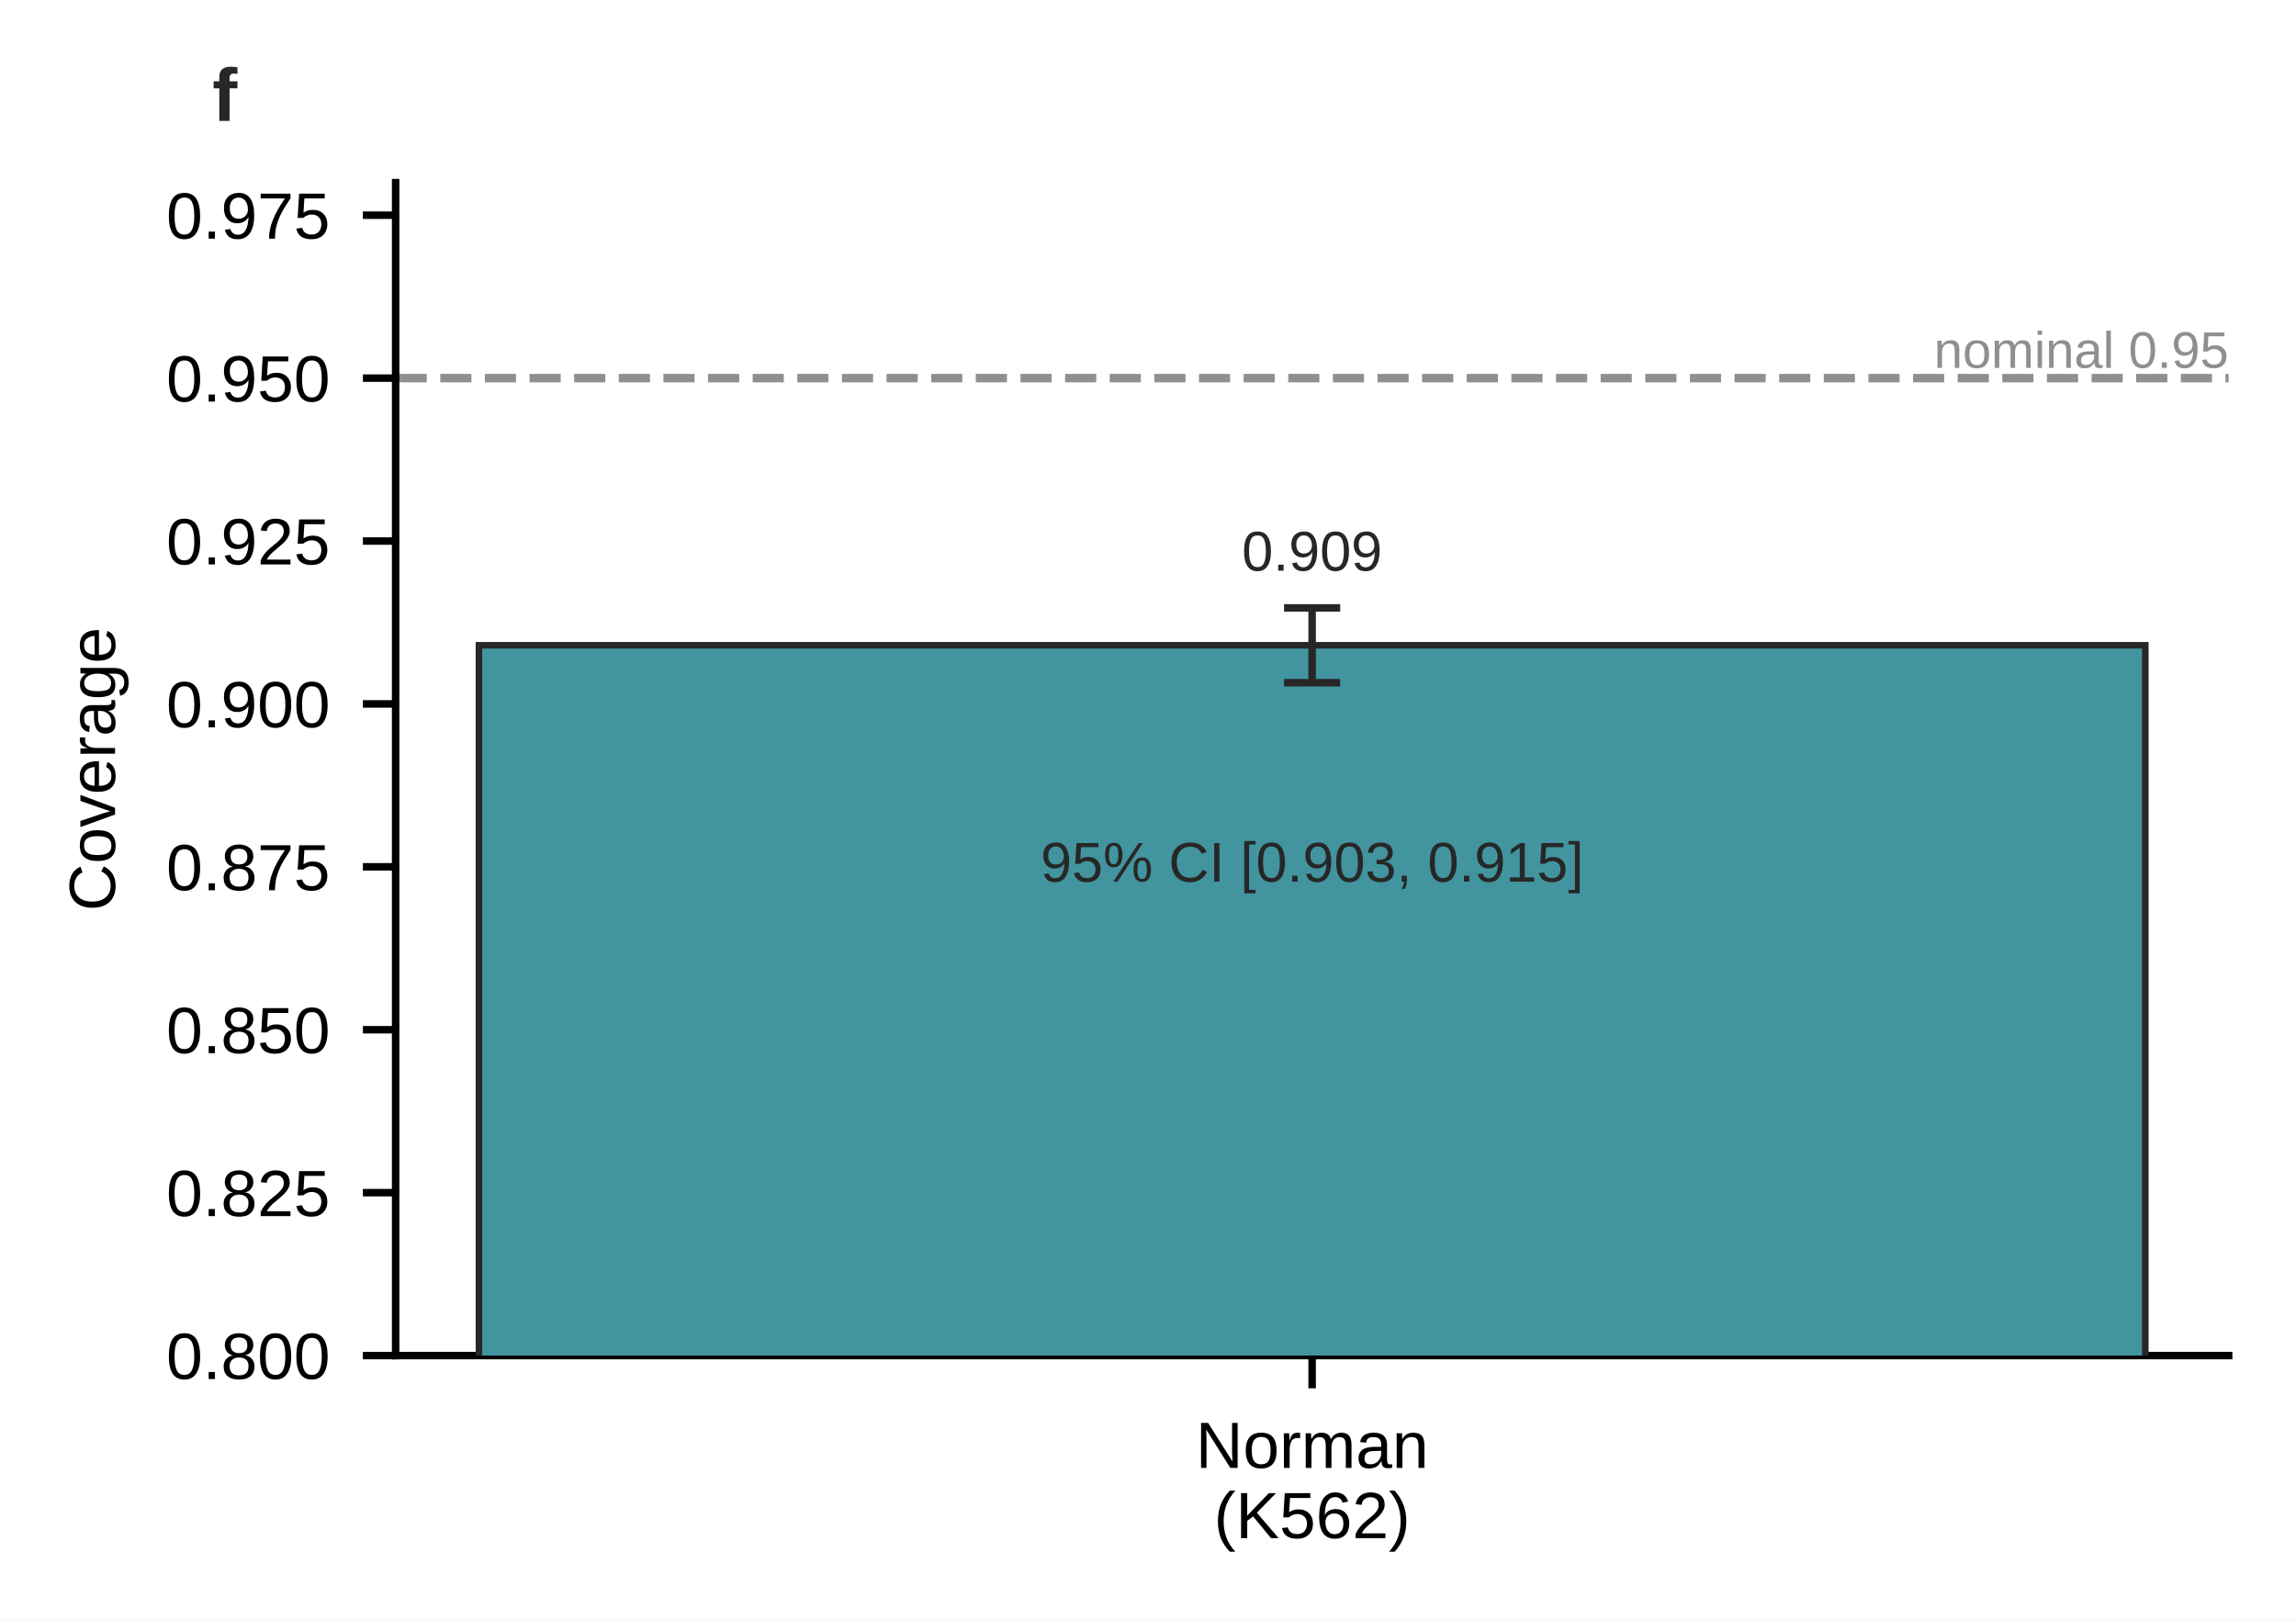
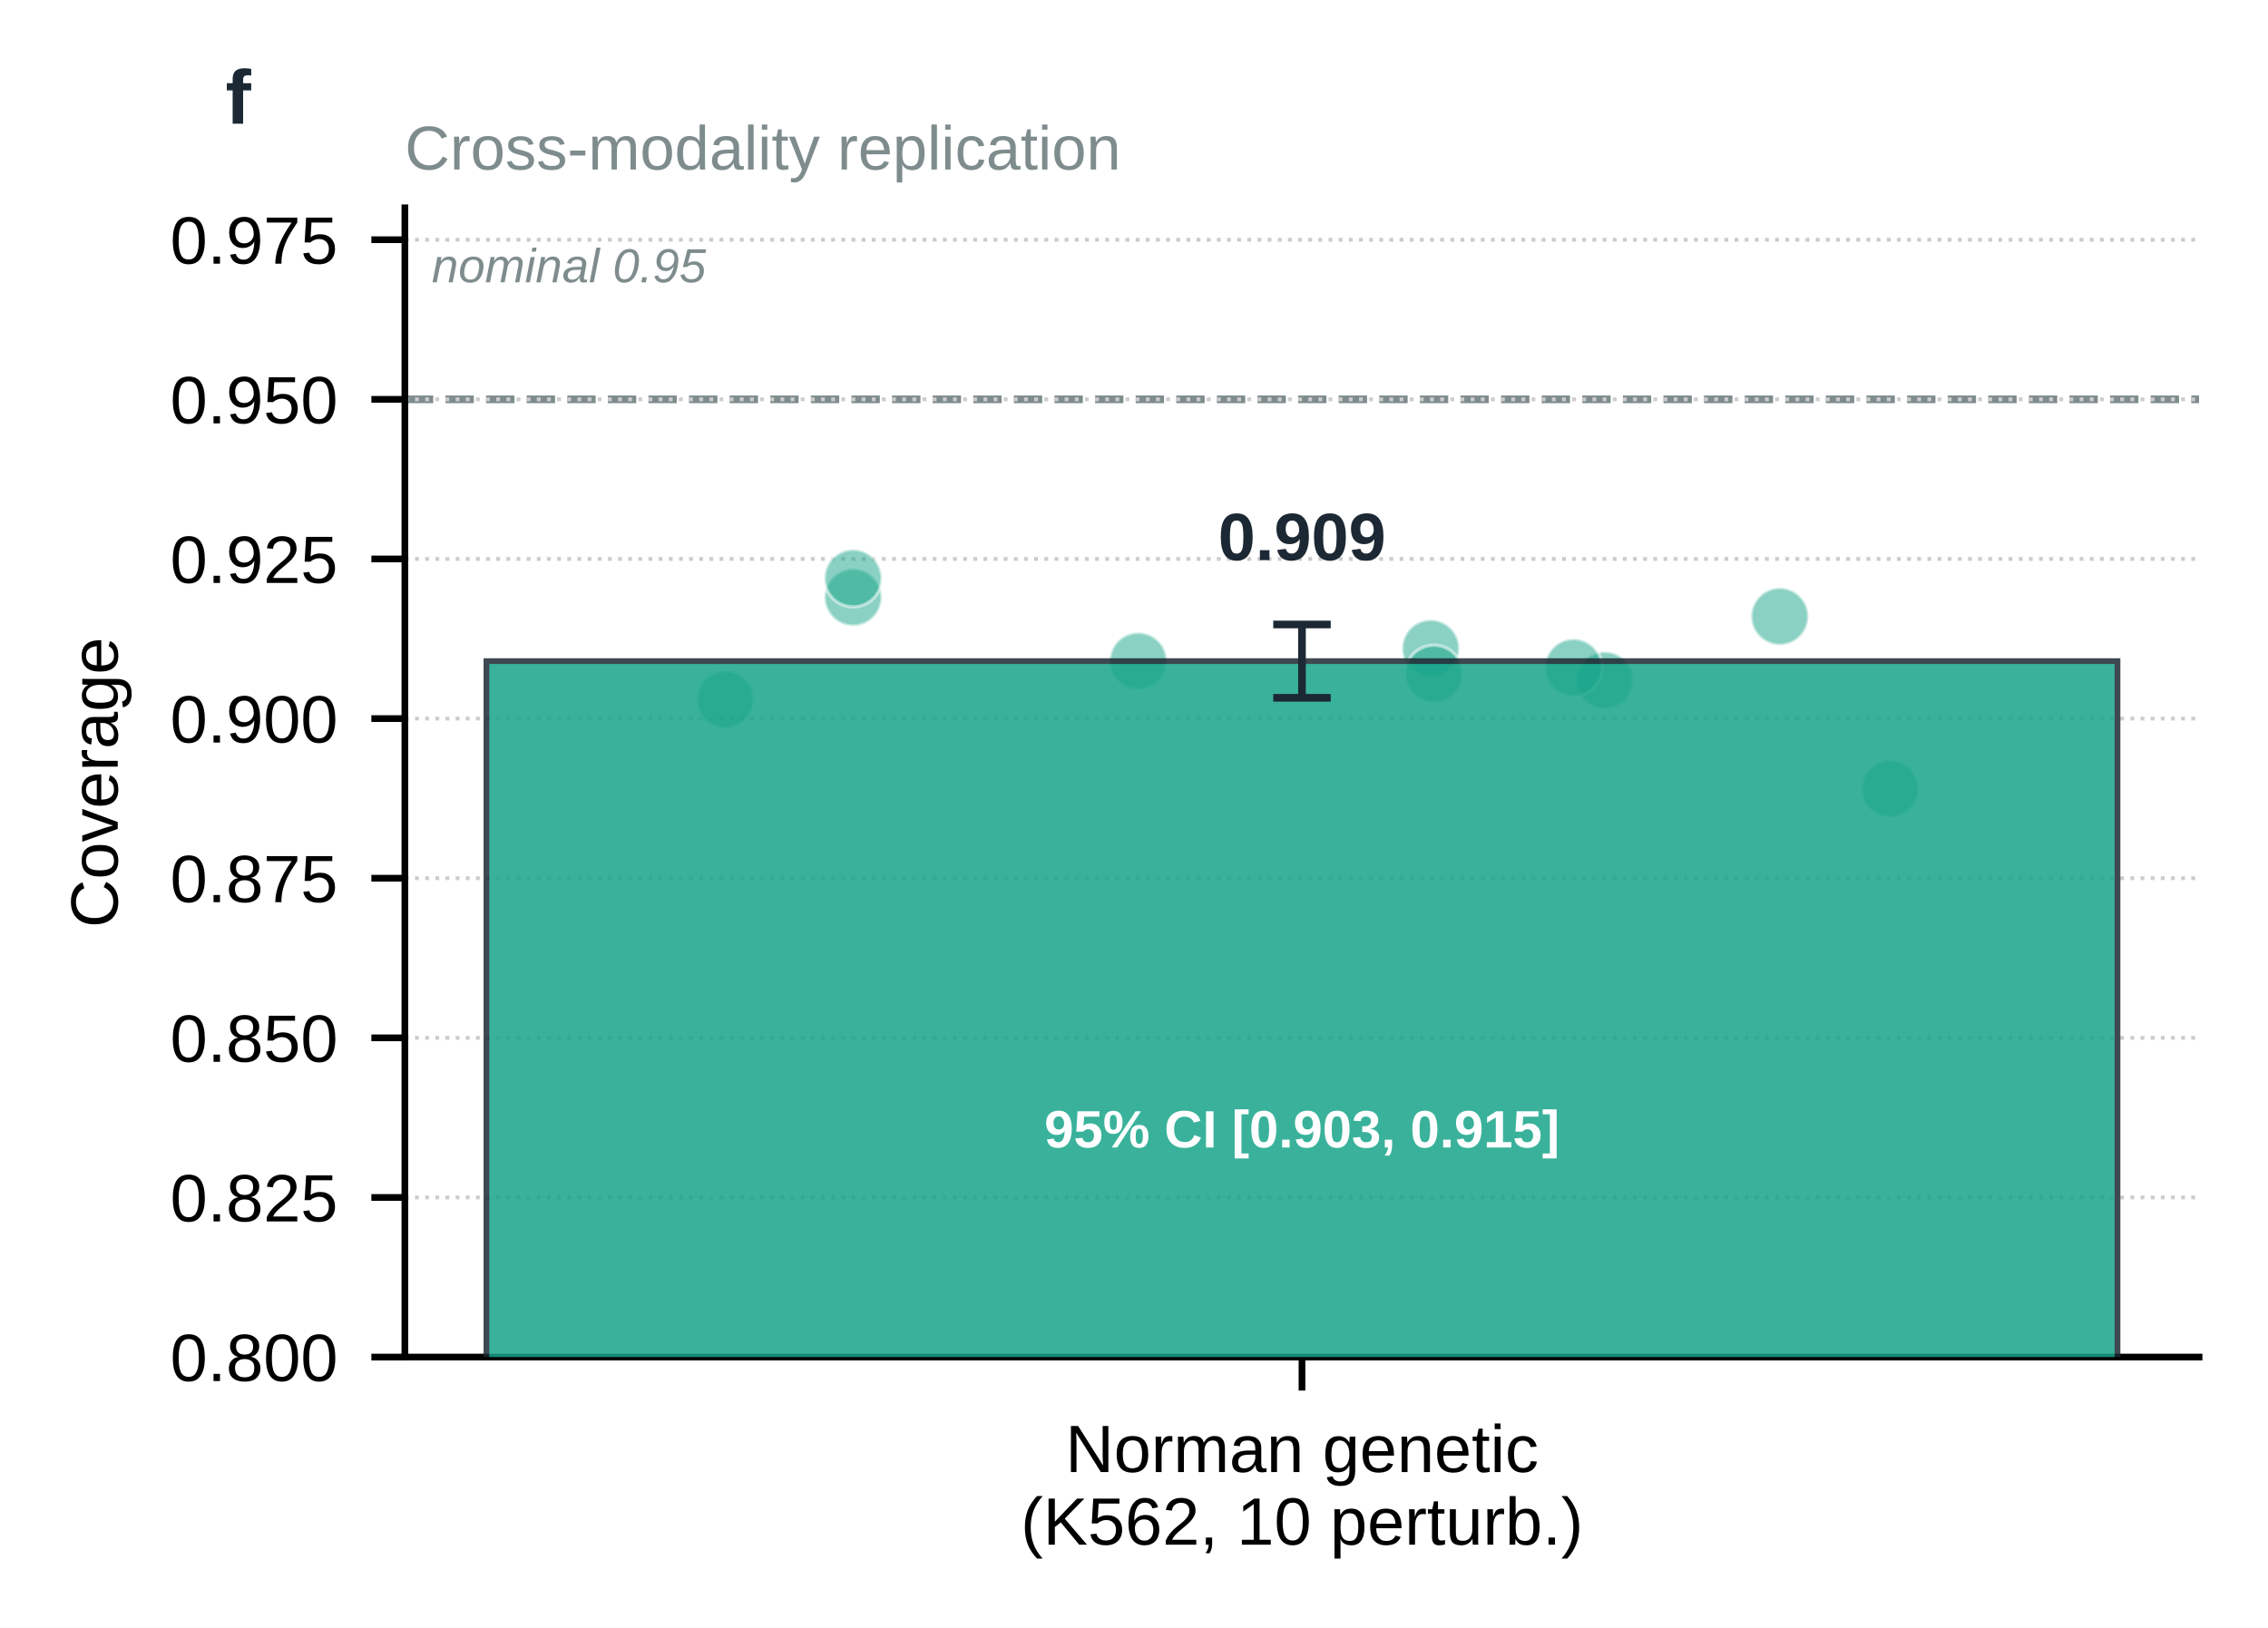
- <svg xmlns="http://www.w3.org/2000/svg" xmlns:xlink="http://www.w3.org/1999/xlink" width="245.394pt" height="173.077pt" viewBox="0 0 245.394 173.077" version="1.1">
+ <svg xmlns="http://www.w3.org/2000/svg" xmlns:xlink="http://www.w3.org/1999/xlink" width="236.855pt" height="170.033pt" viewBox="0 0 236.855 170.033" version="1.1">
  <defs>
    <style type="text/css">*{stroke-linejoin: round; stroke-linecap: butt}</style>
  </defs>
  <g id="figure_1">
    <g id="patch_1">
-       <path d="M 0 173.077  L 245.394 173.077  L 245.394 0  L 0 0  z " style="fill: #ffffff" />
+       <path d="M 0 170.033  L 236.855 170.033  L 236.855 0  L 0 0  z " style="fill: #ffffff" />
    </g>
    <g id="axes_1">
      <g id="patch_2">
-         <path d="M 42.284 144.887  L 238.194 144.887  L 238.194 19.52  L 42.284 19.52  z " style="fill: #ffffff" />
+         <path d="M 42.284 141.761  L 229.655 141.761  L 229.655 21.708  L 42.284 21.708  z " style="fill: #ffffff" />
      </g>
      <g id="line2d_1">
-         <path d="M 42.284 40.414  L 238.194 40.414  " clip-path="url(#p811d85dbdd)" style="fill: none; stroke-dasharray: 3.33,1.44; stroke-dashoffset: 0; stroke: #8f8f8f; stroke-width: 0.9" />
+         <path d="M 42.284 41.717  L 229.655 41.717  " clip-path="url(#pe4ba027d6c)" style="fill: none; stroke-dasharray: 2.96,1.28; stroke-dashoffset: 0; stroke: #7f8c8d; stroke-width: 0.8" />
      </g>
      <g id="matplotlib.axis_1">
        <g id="xtick_1">
          <g id="line2d_2">
            <defs>
-               <path id="me324e96415" d="M 0 0  L 0 3.5  " style="stroke: #000000; stroke-width: 0.8" />
+               <path id="me3dc37c1b9" d="M 0 0  L 0 3.5  " style="stroke: #000000; stroke-width: 0.7" />
            </defs>
            <g>
-               <use xlink:href="#me324e96415" x="140.239" y="144.887" style="stroke: #000000; stroke-width: 0.8" />
+               <use xlink:href="#me3dc37c1b9" x="135.97" y="141.761" style="stroke: #000000; stroke-width: 0.7" />
            </g>
          </g>
          <g id="text_1">
-             <text style="font: 7px 'Arial', 'DejaVu Sans', 'Liberation Sans', sans-serif" transform="translate(127.7917 156.8971)">Norman</text>
-             <text style="font: 7px 'Arial', 'DejaVu Sans', 'Liberation Sans', sans-serif" transform="translate(129.7348 164.4033)">(K562)</text>
+             <text style="font: 7px 'Arial', 'DejaVu Sans', 'Liberation Sans', sans-serif" transform="translate(111.2648 153.7718)">Norman genetic</text>
+             <text style="font: 7px 'Arial', 'DejaVu Sans', 'Liberation Sans', sans-serif" transform="translate(106.595 161.36)">(K562, 10 perturb.)</text>
          </g>
        </g>
      </g>
      <g id="matplotlib.axis_2">
        <g id="ytick_1">
          <g id="line2d_3">
+             <path d="M 42.284 141.761  L 229.655 141.761  " clip-path="url(#pe4ba027d6c)" style="fill: none; stroke-dasharray: 0.4,0.66; stroke-dashoffset: 0; stroke: #cccccc; stroke-width: 0.4" />
+           </g>
+           <g id="line2d_4">
            <defs>
-               <path id="m3f9673e849" d="M 0 0  L -3.5 0  " style="stroke: #000000; stroke-width: 0.8" />
+               <path id="m470e265501" d="M 0 0  L -3.5 0  " style="stroke: #000000; stroke-width: 0.7" />
            </defs>
            <g>
-               <use xlink:href="#m3f9673e849" x="42.284" y="144.887" style="stroke: #000000; stroke-width: 0.8" />
+               <use xlink:href="#m470e265501" x="42.284" y="141.761" style="stroke: #000000; stroke-width: 0.7" />
            </g>
          </g>
          <g id="text_2">
-             <text style="font: 7px 'Arial', 'DejaVu Sans', 'Liberation Sans', sans-serif; text-anchor: end" x="35.284" y="147.392" transform="rotate(-0 35.28437 147.3919)">0.800</text>
+             <text style="font: 7px 'Arial', 'DejaVu Sans', 'Liberation Sans', sans-serif; text-anchor: end" x="35.284" y="144.267" transform="rotate(-0 35.28437 144.2665)">0.800</text>
          </g>
        </g>
        <g id="ytick_2">
-           <g id="line2d_4">
-             <g>
-               <use xlink:href="#m3f9673e849" x="42.284" y="127.475" style="stroke: #000000; stroke-width: 0.8" />
+           <g id="line2d_5">
+             <path d="M 42.284 125.087  L 229.655 125.087  " clip-path="url(#pe4ba027d6c)" style="fill: none; stroke-dasharray: 0.4,0.66; stroke-dashoffset: 0; stroke: #cccccc; stroke-width: 0.4" />
+           </g>
+           <g id="line2d_6">
+             <g>
+               <use xlink:href="#m470e265501" x="42.284" y="125.087" style="stroke: #000000; stroke-width: 0.7" />
            </g>
          </g>
          <g id="text_3">
-             <text style="font: 7px 'Arial', 'DejaVu Sans', 'Liberation Sans', sans-serif; text-anchor: end" x="35.284" y="129.98" transform="rotate(-0 35.28437 129.9798)">0.825</text>
+             <text style="font: 7px 'Arial', 'DejaVu Sans', 'Liberation Sans', sans-serif; text-anchor: end" x="35.284" y="127.592" transform="rotate(-0 35.28437 127.5925)">0.825</text>
          </g>
        </g>
        <g id="ytick_3">
-           <g id="line2d_5">
-             <g>
-               <use xlink:href="#m3f9673e849" x="42.284" y="110.063" style="stroke: #000000; stroke-width: 0.8" />
+           <g id="line2d_7">
+             <path d="M 42.284 108.413  L 229.655 108.413  " clip-path="url(#pe4ba027d6c)" style="fill: none; stroke-dasharray: 0.4,0.66; stroke-dashoffset: 0; stroke: #cccccc; stroke-width: 0.4" />
+           </g>
+           <g id="line2d_8">
+             <g>
+               <use xlink:href="#m470e265501" x="42.284" y="108.413" style="stroke: #000000; stroke-width: 0.7" />
            </g>
          </g>
          <g id="text_4">
-             <text style="font: 7px 'Arial', 'DejaVu Sans', 'Liberation Sans', sans-serif; text-anchor: end" x="35.284" y="112.568" transform="rotate(-0 35.28437 112.5677)">0.850</text>
+             <text style="font: 7px 'Arial', 'DejaVu Sans', 'Liberation Sans', sans-serif; text-anchor: end" x="35.284" y="110.918" transform="rotate(-0 35.28437 110.9184)">0.850</text>
          </g>
        </g>
        <g id="ytick_4">
-           <g id="line2d_6">
-             <g>
-               <use xlink:href="#m3f9673e849" x="42.284" y="92.65" style="stroke: #000000; stroke-width: 0.8" />
+           <g id="line2d_9">
+             <path d="M 42.284 91.739  L 229.655 91.739  " clip-path="url(#pe4ba027d6c)" style="fill: none; stroke-dasharray: 0.4,0.66; stroke-dashoffset: 0; stroke: #cccccc; stroke-width: 0.4" />
+           </g>
+           <g id="line2d_10">
+             <g>
+               <use xlink:href="#m470e265501" x="42.284" y="91.739" style="stroke: #000000; stroke-width: 0.7" />
            </g>
          </g>
          <g id="text_5">
-             <text style="font: 7px 'Arial', 'DejaVu Sans', 'Liberation Sans', sans-serif; text-anchor: end" x="35.284" y="95.156" transform="rotate(-0 35.28437 95.15566)">0.875</text>
+             <text style="font: 7px 'Arial', 'DejaVu Sans', 'Liberation Sans', sans-serif; text-anchor: end" x="35.284" y="94.244" transform="rotate(-0 35.28437 94.2444)">0.875</text>
          </g>
        </g>
        <g id="ytick_5">
-           <g id="line2d_7">
-             <g>
-               <use xlink:href="#m3f9673e849" x="42.284" y="75.238" style="stroke: #000000; stroke-width: 0.8" />
+           <g id="line2d_11">
+             <path d="M 42.284 75.065  L 229.655 75.065  " clip-path="url(#pe4ba027d6c)" style="fill: none; stroke-dasharray: 0.4,0.66; stroke-dashoffset: 0; stroke: #cccccc; stroke-width: 0.4" />
+           </g>
+           <g id="line2d_12">
+             <g>
+               <use xlink:href="#m470e265501" x="42.284" y="75.065" style="stroke: #000000; stroke-width: 0.7" />
            </g>
          </g>
          <g id="text_6">
-             <text style="font: 7px 'Arial', 'DejaVu Sans', 'Liberation Sans', sans-serif; text-anchor: end" x="35.284" y="77.744" transform="rotate(-0 35.28437 77.74358)">0.900</text>
+             <text style="font: 7px 'Arial', 'DejaVu Sans', 'Liberation Sans', sans-serif; text-anchor: end" x="35.284" y="77.57" transform="rotate(-0 35.28437 77.57036)">0.900</text>
          </g>
        </g>
        <g id="ytick_6">
-           <g id="line2d_8">
-             <g>
-               <use xlink:href="#m3f9673e849" x="42.284" y="57.826" style="stroke: #000000; stroke-width: 0.8" />
+           <g id="line2d_13">
+             <path d="M 42.284 58.391  L 229.655 58.391  " clip-path="url(#pe4ba027d6c)" style="fill: none; stroke-dasharray: 0.4,0.66; stroke-dashoffset: 0; stroke: #cccccc; stroke-width: 0.4" />
+           </g>
+           <g id="line2d_14">
+             <g>
+               <use xlink:href="#m470e265501" x="42.284" y="58.391" style="stroke: #000000; stroke-width: 0.7" />
            </g>
          </g>
          <g id="text_7">
-             <text style="font: 7px 'Arial', 'DejaVu Sans', 'Liberation Sans', sans-serif; text-anchor: end" x="35.284" y="60.331" transform="rotate(-0 35.28437 60.33149)">0.925</text>
+             <text style="font: 7px 'Arial', 'DejaVu Sans', 'Liberation Sans', sans-serif; text-anchor: end" x="35.284" y="60.896" transform="rotate(-0 35.28437 60.89631)">0.925</text>
          </g>
        </g>
        <g id="ytick_7">
-           <g id="line2d_9">
-             <g>
-               <use xlink:href="#m3f9673e849" x="42.284" y="40.414" style="stroke: #000000; stroke-width: 0.8" />
+           <g id="line2d_15">
+             <path d="M 42.284 41.717  L 229.655 41.717  " clip-path="url(#pe4ba027d6c)" style="fill: none; stroke-dasharray: 0.4,0.66; stroke-dashoffset: 0; stroke: #cccccc; stroke-width: 0.4" />
+           </g>
+           <g id="line2d_16">
+             <g>
+               <use xlink:href="#m470e265501" x="42.284" y="41.717" style="stroke: #000000; stroke-width: 0.7" />
            </g>
          </g>
          <g id="text_8">
-             <text style="font: 7px 'Arial', 'DejaVu Sans', 'Liberation Sans', sans-serif; text-anchor: end" x="35.284" y="42.919" transform="rotate(-0 35.28437 42.91941)">0.950</text>
+             <text style="font: 7px 'Arial', 'DejaVu Sans', 'Liberation Sans', sans-serif; text-anchor: end" x="35.284" y="44.222" transform="rotate(-0 35.28437 44.22227)">0.950</text>
          </g>
        </g>
        <g id="ytick_8">
-           <g id="line2d_10">
-             <g>
-               <use xlink:href="#m3f9673e849" x="42.284" y="23.002" style="stroke: #000000; stroke-width: 0.8" />
+           <g id="line2d_17">
+             <path d="M 42.284 25.043  L 229.655 25.043  " clip-path="url(#pe4ba027d6c)" style="fill: none; stroke-dasharray: 0.4,0.66; stroke-dashoffset: 0; stroke: #cccccc; stroke-width: 0.4" />
+           </g>
+           <g id="line2d_18">
+             <g>
+               <use xlink:href="#m470e265501" x="42.284" y="25.043" style="stroke: #000000; stroke-width: 0.7" />
            </g>
          </g>
          <g id="text_9">
-             <text style="font: 7px 'Arial', 'DejaVu Sans', 'Liberation Sans', sans-serif; text-anchor: end" x="35.284" y="25.507" transform="rotate(-0 35.28437 25.50733)">0.975</text>
+             <text style="font: 7px 'Arial', 'DejaVu Sans', 'Liberation Sans', sans-serif; text-anchor: end" x="35.284" y="27.548" transform="rotate(-0 35.28437 27.54823)">0.975</text>
          </g>
        </g>
        <g id="text_10">
-           <text style="font: 7px 'Arial', 'DejaVu Sans', 'Liberation Sans', sans-serif; text-anchor: middle" x="12.296" y="82.203" transform="rotate(-90 12.29578 82.20318)">Coverage</text>
+           <text style="font: 7px 'Arial', 'DejaVu Sans', 'Liberation Sans', sans-serif; text-anchor: middle" x="12.296" y="81.735" transform="rotate(-90 12.29578 81.73474)">Coverage</text>
+         </g>
+       </g>
+       <g id="PathCollection_1">
+         <defs>
+           <path id="m7874cfc237" d="M 0 3  C 0.796 3 1.559 2.684 2.121 2.121  C 2.684 1.559 3 0.796 3 0  C 3 -0.796 2.684 -1.559 2.121 -2.121  C 1.559 -2.684 0.796 -3 0 -3  C -0.796 -3 -1.559 -2.684 -2.121 -2.121  C -2.684 -1.559 -3 -0.796 -3 0  C -3 0.796 -2.684 1.559 -2.121 2.121  C -1.559 2.684 -0.796 3 0 3  z " style="stroke: #ffffff; stroke-opacity: 0.5; stroke-width: 0.35" />
+         </defs>
+         <g clip-path="url(#pe4ba027d6c)">
+           <use xlink:href="#m7874cfc237" x="118.873" y="69.062" style="fill: #17a589; fill-opacity: 0.5; stroke: #ffffff; stroke-opacity: 0.5; stroke-width: 0.35" />
+           <use xlink:href="#m7874cfc237" x="197.389" y="82.402" style="fill: #17a589; fill-opacity: 0.5; stroke: #ffffff; stroke-opacity: 0.5; stroke-width: 0.35" />
+           <use xlink:href="#m7874cfc237" x="167.584" y="71.063" style="fill: #17a589; fill-opacity: 0.5; stroke: #ffffff; stroke-opacity: 0.5; stroke-width: 0.35" />
+           <use xlink:href="#m7874cfc237" x="149.414" y="67.729" style="fill: #17a589; fill-opacity: 0.5; stroke: #ffffff; stroke-opacity: 0.5; stroke-width: 0.35" />
+           <use xlink:href="#m7874cfc237" x="89.096" y="62.393" style="fill: #17a589; fill-opacity: 0.5; stroke: #ffffff; stroke-opacity: 0.5; stroke-width: 0.35" />
+           <use xlink:href="#m7874cfc237" x="89.092" y="60.392" style="fill: #17a589; fill-opacity: 0.5; stroke: #ffffff; stroke-opacity: 0.5; stroke-width: 0.35" />
+           <use xlink:href="#m7874cfc237" x="75.75" y="73.064" style="fill: #17a589; fill-opacity: 0.5; stroke: #ffffff; stroke-opacity: 0.5; stroke-width: 0.35" />
+           <use xlink:href="#m7874cfc237" x="185.869" y="64.394" style="fill: #17a589; fill-opacity: 0.5; stroke: #ffffff; stroke-opacity: 0.5; stroke-width: 0.35" />
+           <use xlink:href="#m7874cfc237" x="149.749" y="70.396" style="fill: #17a589; fill-opacity: 0.5; stroke: #ffffff; stroke-opacity: 0.5; stroke-width: 0.35" />
+           <use xlink:href="#m7874cfc237" x="164.324" y="69.729" style="fill: #17a589; fill-opacity: 0.5; stroke: #ffffff; stroke-opacity: 0.5; stroke-width: 0.35" />
        </g>
      </g>
      <g id="patch_3">
-         <path d="M 42.284 144.887  L 42.284 19.52  " style="fill: none; stroke: #000000; stroke-width: 0.8; stroke-linejoin: miter; stroke-linecap: square" />
+         <path d="M 42.284 141.761  L 42.284 21.708  " style="fill: none; stroke: #000000; stroke-width: 0.7; stroke-linejoin: miter; stroke-linecap: square" />
      </g>
      <g id="patch_4">
-         <path d="M 42.284 144.887  L 238.194 144.887  " style="fill: none; stroke: #000000; stroke-width: 0.8; stroke-linejoin: miter; stroke-linecap: square" />
+         <path d="M 42.284 141.761  L 229.655 141.761  " style="fill: none; stroke: #000000; stroke-width: 0.7; stroke-linejoin: miter; stroke-linecap: square" />
      </g>
      <g id="patch_5">
-         <path d="M 51.189 702.073  L 229.289 702.073  L 229.289 68.97  L 51.189 68.97  z " clip-path="url(#p811d85dbdd)" style="fill: #42949e; stroke: #272727; stroke-width: 0.7; stroke-linejoin: miter" />
+         <path d="M 50.801 675.331  L 221.138 675.331  L 221.138 69.062  L 50.801 69.062  z " clip-path="url(#pe4ba027d6c)" style="fill: #17a589; opacity: 0.85; stroke: #1c2833; stroke-width: 0.6; stroke-linejoin: miter" />
      </g>
      <g id="text_11">
-         <text style="fill: #272727; font: 6px 'Arial', 'DejaVu Sans', 'Liberation Sans', sans-serif; text-anchor: middle" x="140.239" y="60.993" transform="rotate(-0 140.2391 60.99345)">0.909</text>
+         <text style="fill: #1c2833; font: 700 7px 'Arial', 'DejaVu Sans', 'Liberation Sans', sans-serif; text-anchor: middle" x="135.97" y="58.517" transform="rotate(-0 135.9698 58.51673)">0.909</text>
      </g>
      <g id="text_12">
-         <text style="fill: #8f8f8f; font: 5.5px 'Arial', 'DejaVu Sans', 'Liberation Sans', sans-serif; text-anchor: end" x="238.194" y="39.321" transform="rotate(-0 238.1939 39.32105)"> nominal 0.95</text>
+         <text style="fill: #ffffff; font: 700 5.5px 'Arial', 'DejaVu Sans', 'Liberation Sans', sans-serif; text-anchor: middle" x="135.97" y="119.865" transform="rotate(-0 135.9698 119.8648)">95% CI [0.903, 0.915]</text>
      </g>
      <g id="text_13">
-         <text style="fill: #272727; font: 6px 'Arial', 'DejaVu Sans', 'Liberation Sans', sans-serif; text-anchor: middle" x="140.239" y="94.232" transform="rotate(-0 140.2391 94.2323)">95% CI [0.903, 0.915]</text>
+         <text style="fill: #7f8c8d; font: italic 5px 'Arial', 'DejaVu Sans', 'Liberation Sans', sans-serif; text-anchor: start" x="45.095" y="29.489" transform="rotate(-0 45.09494 29.48895)">nominal 0.95</text>
      </g>
      <g id="text_14">
-         <text style="fill: #272727; font: 700 8px 'Arial', 'DejaVu Sans', 'Liberation Sans', sans-serif; text-anchor: start" x="22.693" y="12.926" transform="rotate(-0 22.69342 12.92625)">f</text>
+         <text style="fill: #1c2833; font: 700 8px 'Arial', 'DejaVu Sans', 'Liberation Sans', sans-serif; text-anchor: start" x="23.547" y="12.926" transform="rotate(-0 23.54728 12.92625)">f</text>
+       </g>
+       <g id="text_15">
+         <text style="fill: #7f8c8d; font: 6.5px 'Arial', 'DejaVu Sans', 'Liberation Sans', sans-serif; text-anchor: start" x="42.284" y="17.708" transform="rotate(-0 42.28437 17.70819)">Cross-modality replication</text>
      </g>
      <g id="LineCollection_1">
-         <path d="M 140.239 72.968  L 140.239 64.972  " clip-path="url(#p811d85dbdd)" style="fill: none; stroke: #272727; stroke-width: 0.8" />
-       </g>
-       <g id="line2d_11">
+         <path d="M 135.97 72.891  L 135.97 65.234  " clip-path="url(#pe4ba027d6c)" style="fill: none; stroke: #1c2833; stroke-width: 0.8" />
+       </g>
+       <g id="line2d_19">
        <defs>
-           <path id="mfe74fb5515" d="M 3 0  L -3 -0  " style="stroke: #272727; stroke-width: 0.8" />
+           <path id="m1430929db4" d="M 3 0  L -3 -0  " style="stroke: #1c2833; stroke-width: 0.8" />
        </defs>
-         <g clip-path="url(#p811d85dbdd)">
-           <use xlink:href="#mfe74fb5515" x="140.239" y="72.968" style="fill: #272727; stroke: #272727; stroke-width: 0.8" />
-         </g>
-       </g>
-       <g id="line2d_12">
-         <g clip-path="url(#p811d85dbdd)">
-           <use xlink:href="#mfe74fb5515" x="140.239" y="64.972" style="fill: #272727; stroke: #272727; stroke-width: 0.8" />
+         <g clip-path="url(#pe4ba027d6c)">
+           <use xlink:href="#m1430929db4" x="135.97" y="72.891" style="fill: #1c2833; stroke: #1c2833; stroke-width: 0.8" />
+         </g>
+       </g>
+       <g id="line2d_20">
+         <g clip-path="url(#pe4ba027d6c)">
+           <use xlink:href="#m1430929db4" x="135.97" y="65.234" style="fill: #1c2833; stroke: #1c2833; stroke-width: 0.8" />
        </g>
      </g>
    </g>
  </g>
  <defs>
-     <clipPath id="p811d85dbdd">
-       <rect x="42.284" y="19.52" width="195.91" height="125.367" />
+     <clipPath id="pe4ba027d6c">
+       <rect x="42.284" y="21.708" width="187.371" height="120.053" />
    </clipPath>
  </defs>
</svg>
